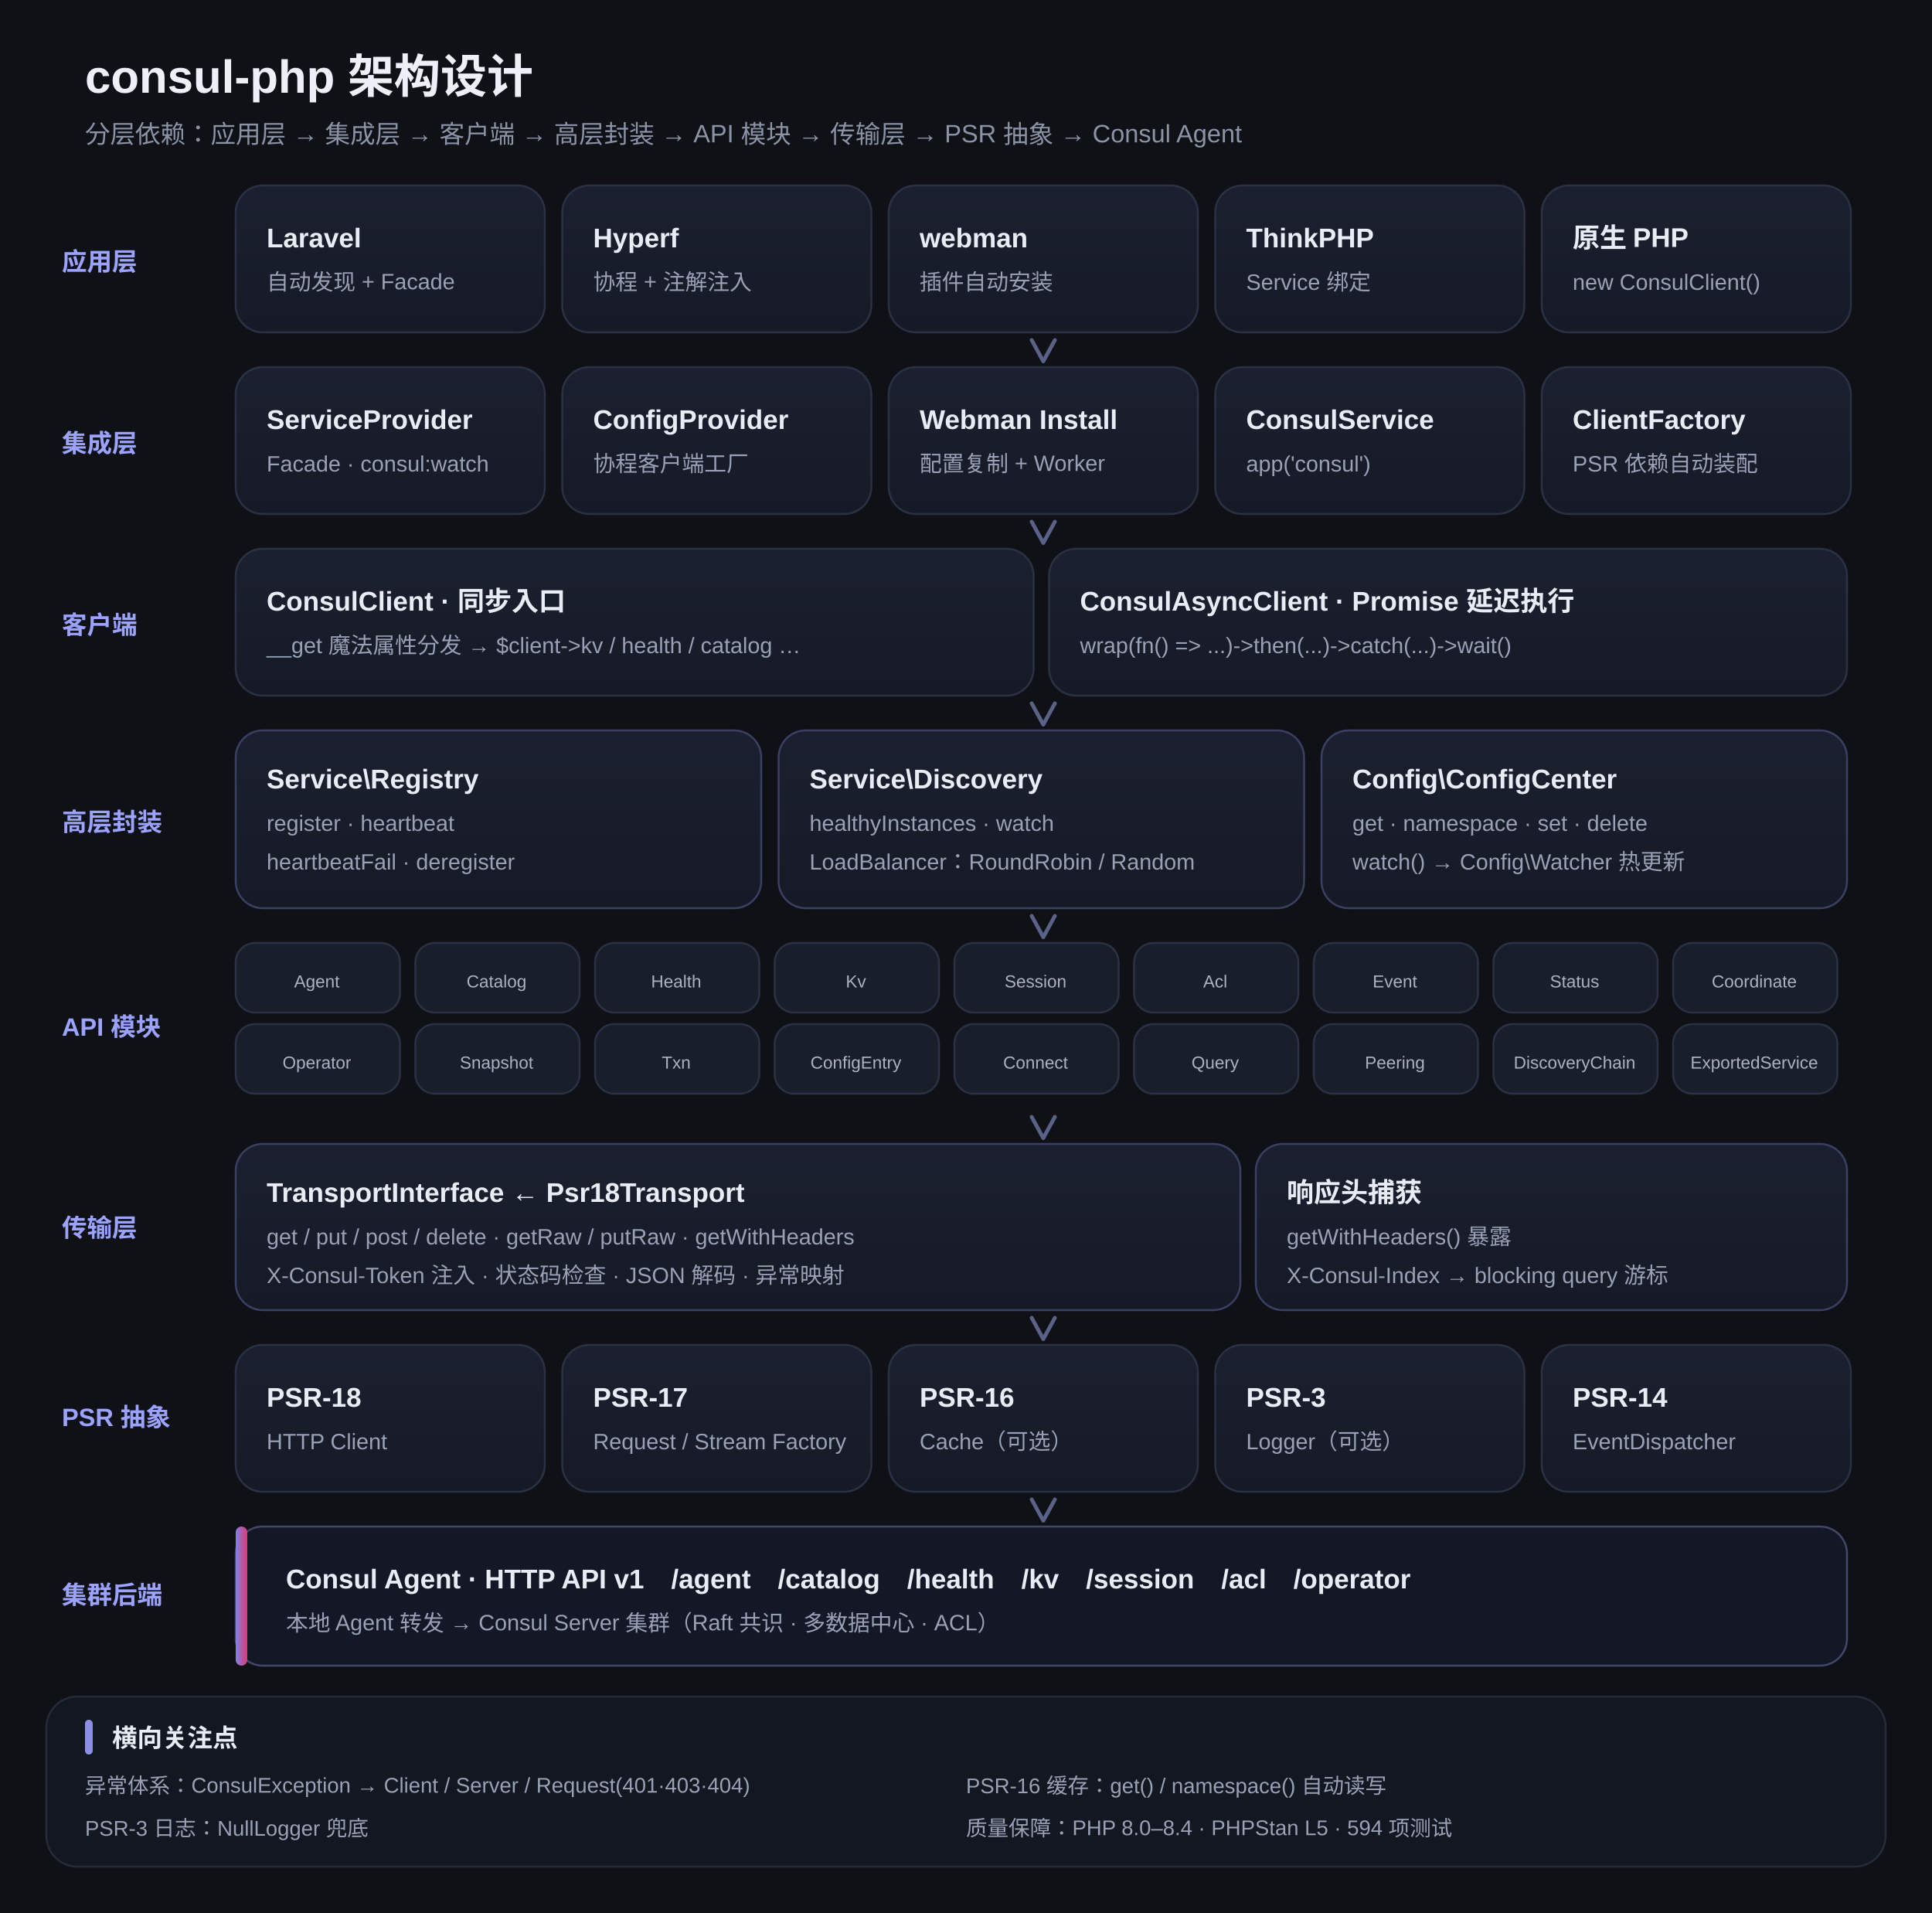
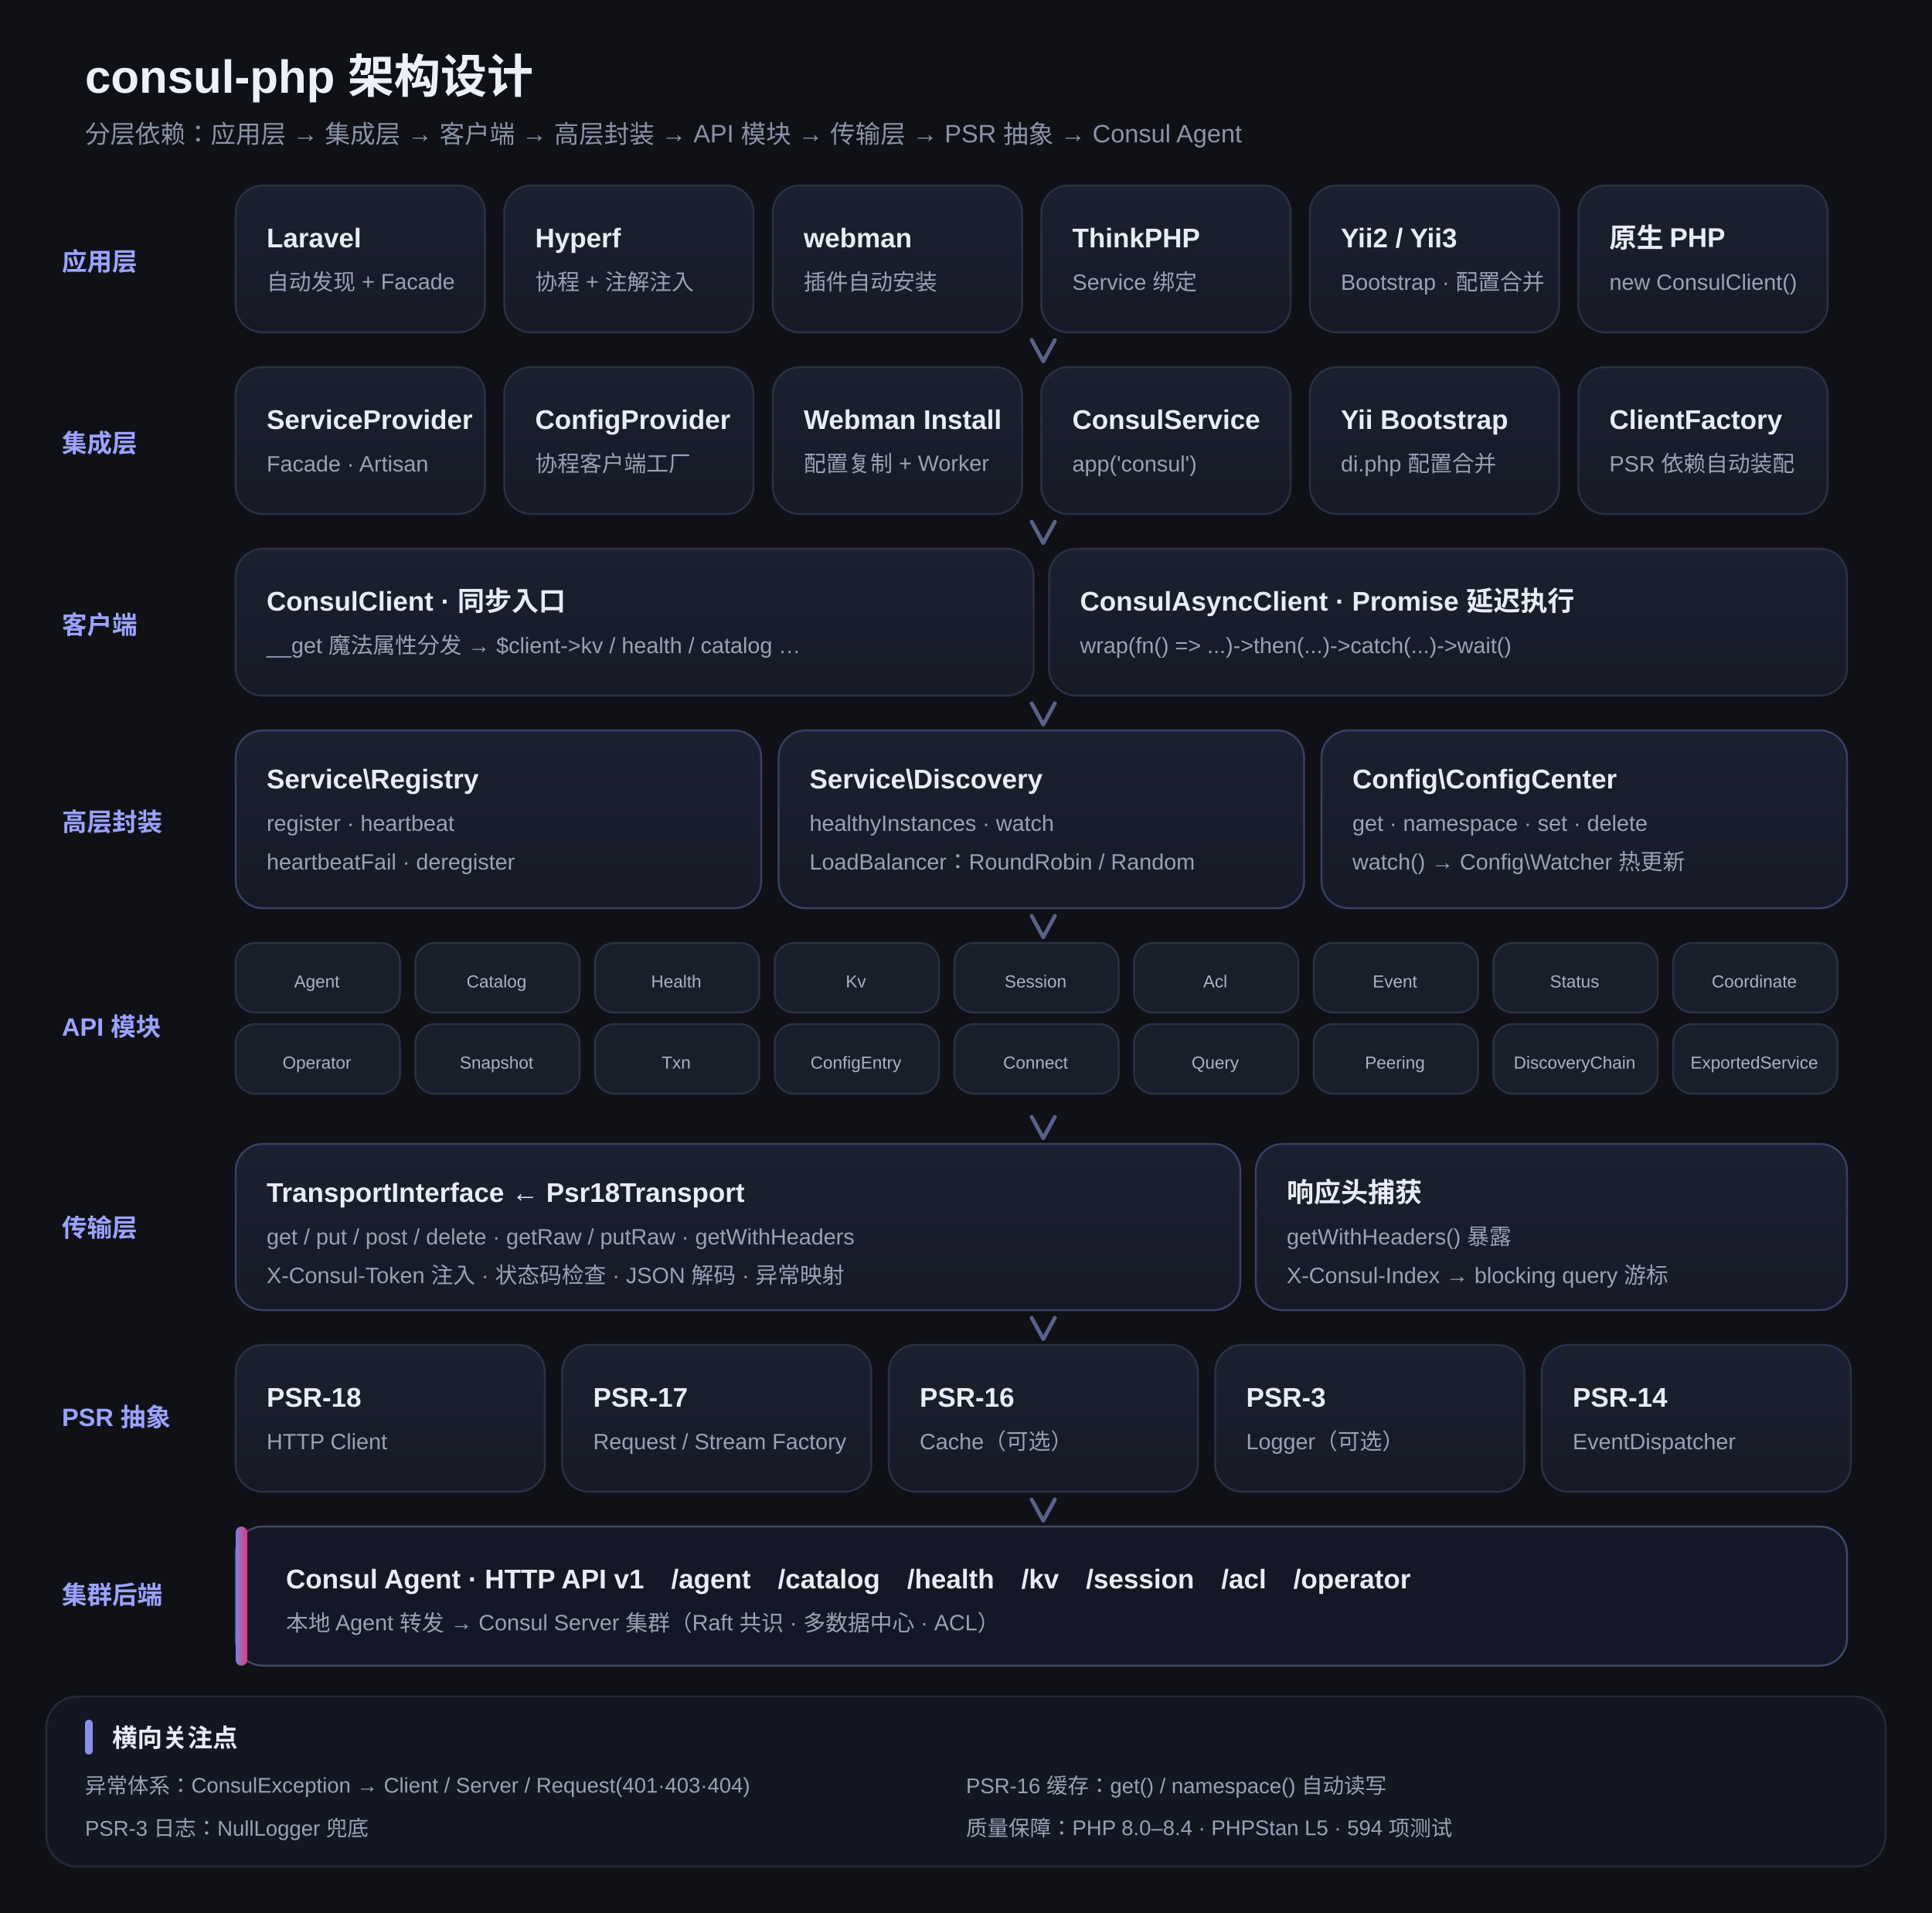
<svg xmlns="http://www.w3.org/2000/svg" width="1000" height="990" viewBox="0 0 1000 990" role="img" aria-label="consul-php 架构设计图">
  <style>
    .t { font-family: -apple-system, BlinkMacSystemFont, "Segoe UI", "Helvetica Neue", Arial, "DejaVu Sans", "Noto Sans SC", "PingFang SC", "Microsoft YaHei", sans-serif; }
    .h1 { font-size: 24px; font-weight: 700; fill: #EDF0F7; }
    .sub { font-size: 13px; fill: #8B93A7; }
    .gutter { font-size: 13px; font-weight: 600; fill: #9BA3FF; }
    .ct { font-size: 14px; font-weight: 600; fill: #E8ECF5; }
    .cs { font-size: 11.5px; fill: #98A1B5; }
    .mini { font-size: 10.5px; fill: #A9B2C3; }
    .mini-mod { font-size: 9px; fill: #A9B2C3; }
    .band { font-size: 13px; font-weight: 600; fill: #E8ECF5; }
    .bands { font-size: 11px; fill: #98A1B5; }
  </style>
  <defs>
    <linearGradient id="card" x1="0" y1="0" x2="0" y2="1">
      <stop offset="0" stop-color="#1B2030" />
      <stop offset="1" stop-color="#161A26" />
    </linearGradient>
    <linearGradient id="accent" x1="0" y1="0" x2="1" y2="0">
      <stop offset="0" stop-color="#7E83E6" />
      <stop offset="1" stop-color="#E03875" />
    </linearGradient>
  </defs>
  <rect width="1000" height="990" fill="#0F1117" />
  <g class="t">
    <text class="h1" x="44" y="48">consul-php 架构设计</text>
    <text class="sub" x="44" y="74">分层依赖：应用层 → 集成层 → 客户端 → 高层封装 → API 模块 → 传输层 → PSR 抽象 → Consul Agent</text>
    <text class="gutter" x="32" y="140">应用层</text>
-     <rect x="122" y="96" width="160" height="76" rx="14" fill="url(#card)" stroke="#2B3145" />
+     <rect x="122" y="96" width="129" height="76" rx="14" fill="url(#card)" stroke="#2B3145" />
    <text class="ct" x="138" y="128">Laravel</text>
    <text class="cs" x="138" y="150">自动发现 + Facade</text>
-     <rect x="291" y="96" width="160" height="76" rx="14" fill="url(#card)" stroke="#2B3145" />
-     <text class="ct" x="307" y="128">Hyperf</text>
-     <text class="cs" x="307" y="150">协程 + 注解注入</text>
-     <rect x="460" y="96" width="160" height="76" rx="14" fill="url(#card)" stroke="#2B3145" />
-     <text class="ct" x="476" y="128">webman</text>
-     <text class="cs" x="476" y="150">插件自动安装</text>
-     <rect x="629" y="96" width="160" height="76" rx="14" fill="url(#card)" stroke="#2B3145" />
-     <text class="ct" x="645" y="128">ThinkPHP</text>
-     <text class="cs" x="645" y="150">Service 绑定</text>
-     <rect x="798" y="96" width="160" height="76" rx="14" fill="url(#card)" stroke="#2B3145" />
-     <text class="ct" x="814" y="128">原生 PHP</text>
-     <text class="cs" x="814" y="150">new ConsulClient()</text>
+     <rect x="261" y="96" width="129" height="76" rx="14" fill="url(#card)" stroke="#2B3145" />
+     <text class="ct" x="277" y="128">Hyperf</text>
+     <text class="cs" x="277" y="150">协程 + 注解注入</text>
+     <rect x="400" y="96" width="129" height="76" rx="14" fill="url(#card)" stroke="#2B3145" />
+     <text class="ct" x="416" y="128">webman</text>
+     <text class="cs" x="416" y="150">插件自动安装</text>
+     <rect x="539" y="96" width="129" height="76" rx="14" fill="url(#card)" stroke="#2B3145" />
+     <text class="ct" x="555" y="128">ThinkPHP</text>
+     <text class="cs" x="555" y="150">Service 绑定</text>
+     <rect x="678" y="96" width="129" height="76" rx="14" fill="url(#card)" stroke="#2B3145" />
+     <text class="ct" x="694" y="128">Yii2 / Yii3</text>
+     <text class="cs" x="694" y="150">Bootstrap · 配置合并</text>
+     <rect x="817" y="96" width="129" height="76" rx="14" fill="url(#card)" stroke="#2B3145" />
+     <text class="ct" x="833" y="128">原生 PHP</text>
+     <text class="cs" x="833" y="150">new ConsulClient()</text>
    <path d="M534 176 L540 187 L546 176" fill="none" stroke="#5A6288" stroke-width="2" stroke-linecap="round" stroke-linejoin="round" />
    <text class="gutter" x="32" y="234">集成层</text>
-     <rect x="122" y="190" width="160" height="76" rx="14" fill="url(#card)" stroke="#2B3145" />
+     <rect x="122" y="190" width="129" height="76" rx="14" fill="url(#card)" stroke="#2B3145" />
    <text class="ct" x="138" y="222">ServiceProvider</text>
-     <text class="cs" x="138" y="244">Facade · consul:watch</text>
-     <rect x="291" y="190" width="160" height="76" rx="14" fill="url(#card)" stroke="#2B3145" />
-     <text class="ct" x="307" y="222">ConfigProvider</text>
-     <text class="cs" x="307" y="244">协程客户端工厂</text>
-     <rect x="460" y="190" width="160" height="76" rx="14" fill="url(#card)" stroke="#2B3145" />
-     <text class="ct" x="476" y="222">Webman Install</text>
-     <text class="cs" x="476" y="244">配置复制 + Worker</text>
-     <rect x="629" y="190" width="160" height="76" rx="14" fill="url(#card)" stroke="#2B3145" />
-     <text class="ct" x="645" y="222">ConsulService</text>
-     <text class="cs" x="645" y="244">app('consul')</text>
-     <rect x="798" y="190" width="160" height="76" rx="14" fill="url(#card)" stroke="#2B3145" />
-     <text class="ct" x="814" y="222">ClientFactory</text>
-     <text class="cs" x="814" y="244">PSR 依赖自动装配</text>
+     <text class="cs" x="138" y="244">Facade · Artisan</text>
+     <rect x="261" y="190" width="129" height="76" rx="14" fill="url(#card)" stroke="#2B3145" />
+     <text class="ct" x="277" y="222">ConfigProvider</text>
+     <text class="cs" x="277" y="244">协程客户端工厂</text>
+     <rect x="400" y="190" width="129" height="76" rx="14" fill="url(#card)" stroke="#2B3145" />
+     <text class="ct" x="416" y="222">Webman Install</text>
+     <text class="cs" x="416" y="244">配置复制 + Worker</text>
+     <rect x="539" y="190" width="129" height="76" rx="14" fill="url(#card)" stroke="#2B3145" />
+     <text class="ct" x="555" y="222">ConsulService</text>
+     <text class="cs" x="555" y="244">app('consul')</text>
+     <rect x="678" y="190" width="129" height="76" rx="14" fill="url(#card)" stroke="#2B3145" />
+     <text class="ct" x="694" y="222">Yii Bootstrap</text>
+     <text class="cs" x="694" y="244">di.php 配置合并</text>
+     <rect x="817" y="190" width="129" height="76" rx="14" fill="url(#card)" stroke="#2B3145" />
+     <text class="ct" x="833" y="222">ClientFactory</text>
+     <text class="cs" x="833" y="244">PSR 依赖自动装配</text>
    <path d="M534 270 L540 281 L546 270" fill="none" stroke="#5A6288" stroke-width="2" stroke-linecap="round" stroke-linejoin="round" />
    <text class="gutter" x="32" y="328">客户端</text>
    <rect x="122" y="284" width="413" height="76" rx="14" fill="url(#card)" stroke="#2B3145" />
    <text class="ct" x="138" y="316">ConsulClient · 同步入口</text>
    <text class="cs" x="138" y="338">__get 魔法属性分发 → $client-&gt;kv / health / catalog …</text>
    <rect x="543" y="284" width="413" height="76" rx="14" fill="url(#card)" stroke="#2B3145" />
    <text class="ct" x="559" y="316">ConsulAsyncClient · Promise 延迟执行</text>
    <text class="cs" x="559" y="338">wrap(fn() =&gt; ...)-&gt;then(...)-&gt;catch(...)-&gt;wait()</text>
    <path d="M534 364 L540 375 L546 364" fill="none" stroke="#5A6288" stroke-width="2" stroke-linecap="round" stroke-linejoin="round" />
    <text class="gutter" x="32" y="430">高层封装</text>
    <rect x="122" y="378" width="272" height="92" rx="14" fill="url(#card)" stroke="#3A4064" />
    <text class="ct" x="138" y="408">Service\Registry</text>
    <text class="cs" x="138" y="430">register · heartbeat</text>
    <text class="cs" x="138" y="450">heartbeatFail · deregister</text>
    <rect x="403" y="378" width="272" height="92" rx="14" fill="url(#card)" stroke="#3A4064" />
    <text class="ct" x="419" y="408">Service\Discovery</text>
    <text class="cs" x="419" y="430">healthyInstances · watch</text>
    <text class="cs" x="419" y="450">LoadBalancer：RoundRobin / Random</text>
    <rect x="684" y="378" width="272" height="92" rx="14" fill="url(#card)" stroke="#3A4064" />
    <text class="ct" x="700" y="408">Config\ConfigCenter</text>
    <text class="cs" x="700" y="430">get · namespace · set · delete</text>
    <text class="cs" x="700" y="450">watch() → Config\Watcher 热更新</text>
    <path d="M534 474 L540 485 L546 474" fill="none" stroke="#5A6288" stroke-width="2" stroke-linecap="round" stroke-linejoin="round" />
    <text class="gutter" x="32" y="536">API 模块</text>
    <rect x="122" y="488" width="85" height="36" rx="10" fill="#191E2B" stroke="#2B3145" />
    <text class="mini-mod" x="164" y="511" text-anchor="middle">Agent</text>
    <rect x="215" y="488" width="85" height="36" rx="10" fill="#191E2B" stroke="#2B3145" />
    <text class="mini-mod" x="257" y="511" text-anchor="middle">Catalog</text>
    <rect x="308" y="488" width="85" height="36" rx="10" fill="#191E2B" stroke="#2B3145" />
    <text class="mini-mod" x="350" y="511" text-anchor="middle">Health</text>
    <rect x="401" y="488" width="85" height="36" rx="10" fill="#191E2B" stroke="#2B3145" />
    <text class="mini-mod" x="443" y="511" text-anchor="middle">Kv</text>
    <rect x="494" y="488" width="85" height="36" rx="10" fill="#191E2B" stroke="#2B3145" />
    <text class="mini-mod" x="536" y="511" text-anchor="middle">Session</text>
    <rect x="587" y="488" width="85" height="36" rx="10" fill="#191E2B" stroke="#2B3145" />
    <text class="mini-mod" x="629" y="511" text-anchor="middle">Acl</text>
    <rect x="680" y="488" width="85" height="36" rx="10" fill="#191E2B" stroke="#2B3145" />
    <text class="mini-mod" x="722" y="511" text-anchor="middle">Event</text>
    <rect x="773" y="488" width="85" height="36" rx="10" fill="#191E2B" stroke="#2B3145" />
    <text class="mini-mod" x="815" y="511" text-anchor="middle">Status</text>
    <rect x="866" y="488" width="85" height="36" rx="10" fill="#191E2B" stroke="#2B3145" />
    <text class="mini-mod" x="908" y="511" text-anchor="middle">Coordinate</text>
    <rect x="122" y="530" width="85" height="36" rx="10" fill="#191E2B" stroke="#2B3145" />
    <text class="mini-mod" x="164" y="553" text-anchor="middle">Operator</text>
    <rect x="215" y="530" width="85" height="36" rx="10" fill="#191E2B" stroke="#2B3145" />
    <text class="mini-mod" x="257" y="553" text-anchor="middle">Snapshot</text>
    <rect x="308" y="530" width="85" height="36" rx="10" fill="#191E2B" stroke="#2B3145" />
    <text class="mini-mod" x="350" y="553" text-anchor="middle">Txn</text>
    <rect x="401" y="530" width="85" height="36" rx="10" fill="#191E2B" stroke="#2B3145" />
    <text class="mini-mod" x="443" y="553" text-anchor="middle">ConfigEntry</text>
    <rect x="494" y="530" width="85" height="36" rx="10" fill="#191E2B" stroke="#2B3145" />
    <text class="mini-mod" x="536" y="553" text-anchor="middle">Connect</text>
    <rect x="587" y="530" width="85" height="36" rx="10" fill="#191E2B" stroke="#2B3145" />
    <text class="mini-mod" x="629" y="553" text-anchor="middle">Query</text>
    <rect x="680" y="530" width="85" height="36" rx="10" fill="#191E2B" stroke="#2B3145" />
    <text class="mini-mod" x="722" y="553" text-anchor="middle">Peering</text>
    <rect x="773" y="530" width="85" height="36" rx="10" fill="#191E2B" stroke="#2B3145" />
    <text class="mini-mod" x="815" y="553" text-anchor="middle">DiscoveryChain</text>
    <rect x="866" y="530" width="85" height="36" rx="10" fill="#191E2B" stroke="#2B3145" />
    <text class="mini-mod" x="908" y="553" text-anchor="middle">ExportedService</text>
    <path d="M534 578 L540 589 L546 578" fill="none" stroke="#5A6288" stroke-width="2" stroke-linecap="round" stroke-linejoin="round" />
    <text class="gutter" x="32" y="640">传输层</text>
    <rect x="122" y="592" width="520" height="86" rx="14" fill="url(#card)" stroke="#3A4064" />
    <text class="ct" x="138" y="622">TransportInterface ← Psr18Transport</text>
    <text class="cs" x="138" y="644">get / put / post / delete · getRaw / putRaw · getWithHeaders</text>
    <text class="cs" x="138" y="664">X-Consul-Token 注入 · 状态码检查 · JSON 解码 · 异常映射</text>
    <rect x="650" y="592" width="306" height="86" rx="14" fill="url(#card)" stroke="#3A4064" />
    <text class="ct" x="666" y="622">响应头捕获</text>
    <text class="cs" x="666" y="644">getWithHeaders() 暴露</text>
    <text class="cs" x="666" y="664">X-Consul-Index → blocking query 游标</text>
    <path d="M534 682 L540 693 L546 682" fill="none" stroke="#5A6288" stroke-width="2" stroke-linecap="round" stroke-linejoin="round" />
    <text class="gutter" x="32" y="738">PSR 抽象</text>
    <rect x="122" y="696" width="160" height="76" rx="14" fill="url(#card)" stroke="#2B3145" />
    <text class="ct" x="138" y="728">PSR-18</text>
    <text class="cs" x="138" y="750">HTTP Client</text>
    <rect x="291" y="696" width="160" height="76" rx="14" fill="url(#card)" stroke="#2B3145" />
    <text class="ct" x="307" y="728">PSR-17</text>
    <text class="cs" x="307" y="750">Request / Stream Factory</text>
    <rect x="460" y="696" width="160" height="76" rx="14" fill="url(#card)" stroke="#2B3145" />
    <text class="ct" x="476" y="728">PSR-16</text>
    <text class="cs" x="476" y="750">Cache（可选）</text>
    <rect x="629" y="696" width="160" height="76" rx="14" fill="url(#card)" stroke="#2B3145" />
    <text class="ct" x="645" y="728">PSR-3</text>
    <text class="cs" x="645" y="750">Logger（可选）</text>
    <rect x="798" y="696" width="160" height="76" rx="14" fill="url(#card)" stroke="#2B3145" />
    <text class="ct" x="814" y="728">PSR-14</text>
    <text class="cs" x="814" y="750">EventDispatcher</text>
    <path d="M534 776 L540 787 L546 776" fill="none" stroke="#5A6288" stroke-width="2" stroke-linecap="round" stroke-linejoin="round" />
    <text class="gutter" x="32" y="830">集群后端</text>
    <rect x="122" y="790" width="834" height="72" rx="14" fill="#141826" stroke="#41476B" />
    <rect x="122" y="790" width="6" height="72" rx="3" fill="url(#accent)" />
    <text class="ct" x="148" y="822">Consul Agent · HTTP API v1　/agent　/catalog　/health　/kv　/session　/acl　/operator</text>
    <text class="cs" x="148" y="844">本地 Agent 转发 → Consul Server 集群（Raft 共识 · 多数据中心 · ACL）</text>
    <rect x="24" y="878" width="952" height="88" rx="16" fill="#131722" stroke="#262B3A" />
    <rect x="44" y="890" width="4" height="18" rx="2" fill="#8B8FE8" />
    <text class="band" x="58" y="904">横向关注点</text>
    <text class="bands" x="44" y="928">异常体系：ConsulException → Client / Server / Request(401·403·404)</text>
    <text class="bands" x="500" y="928">PSR-16 缓存：get() / namespace() 自动读写</text>
    <text class="bands" x="44" y="950">PSR-3 日志：NullLogger 兜底</text>
    <text class="bands" x="500" y="950">质量保障：PHP 8.0–8.4 · PHPStan L5 · 594 项测试</text>
  </g>
</svg>
